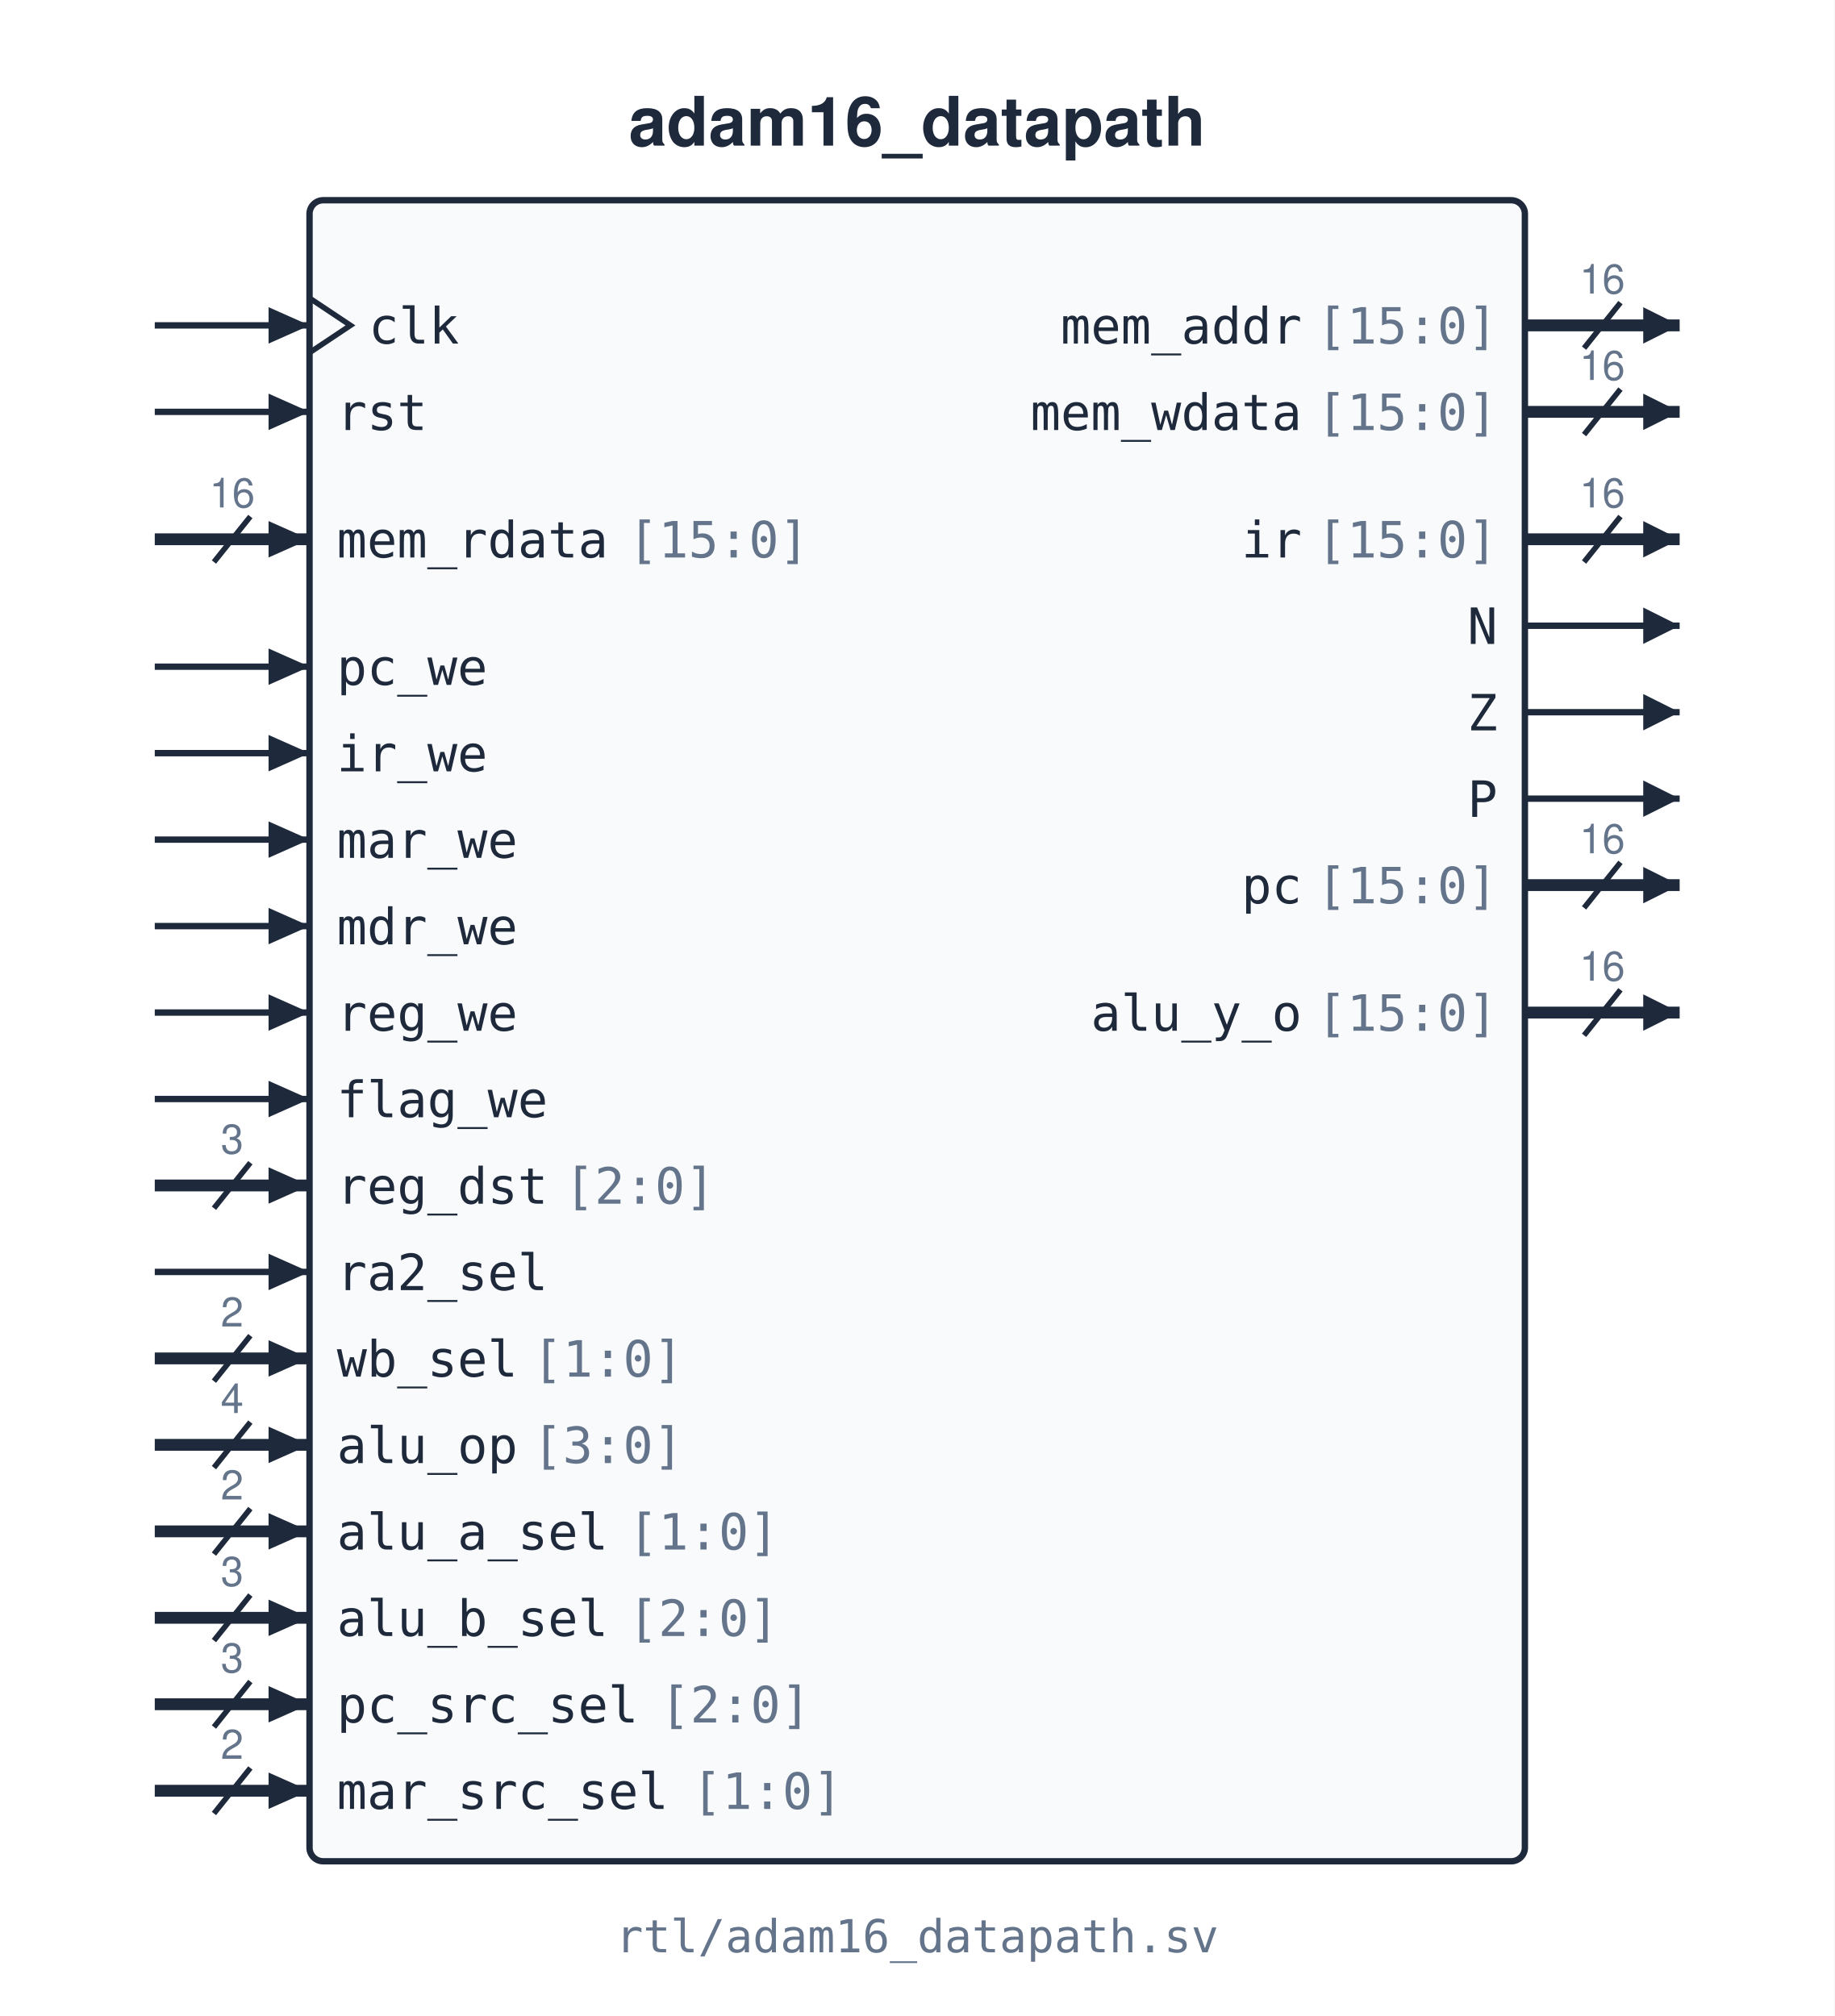
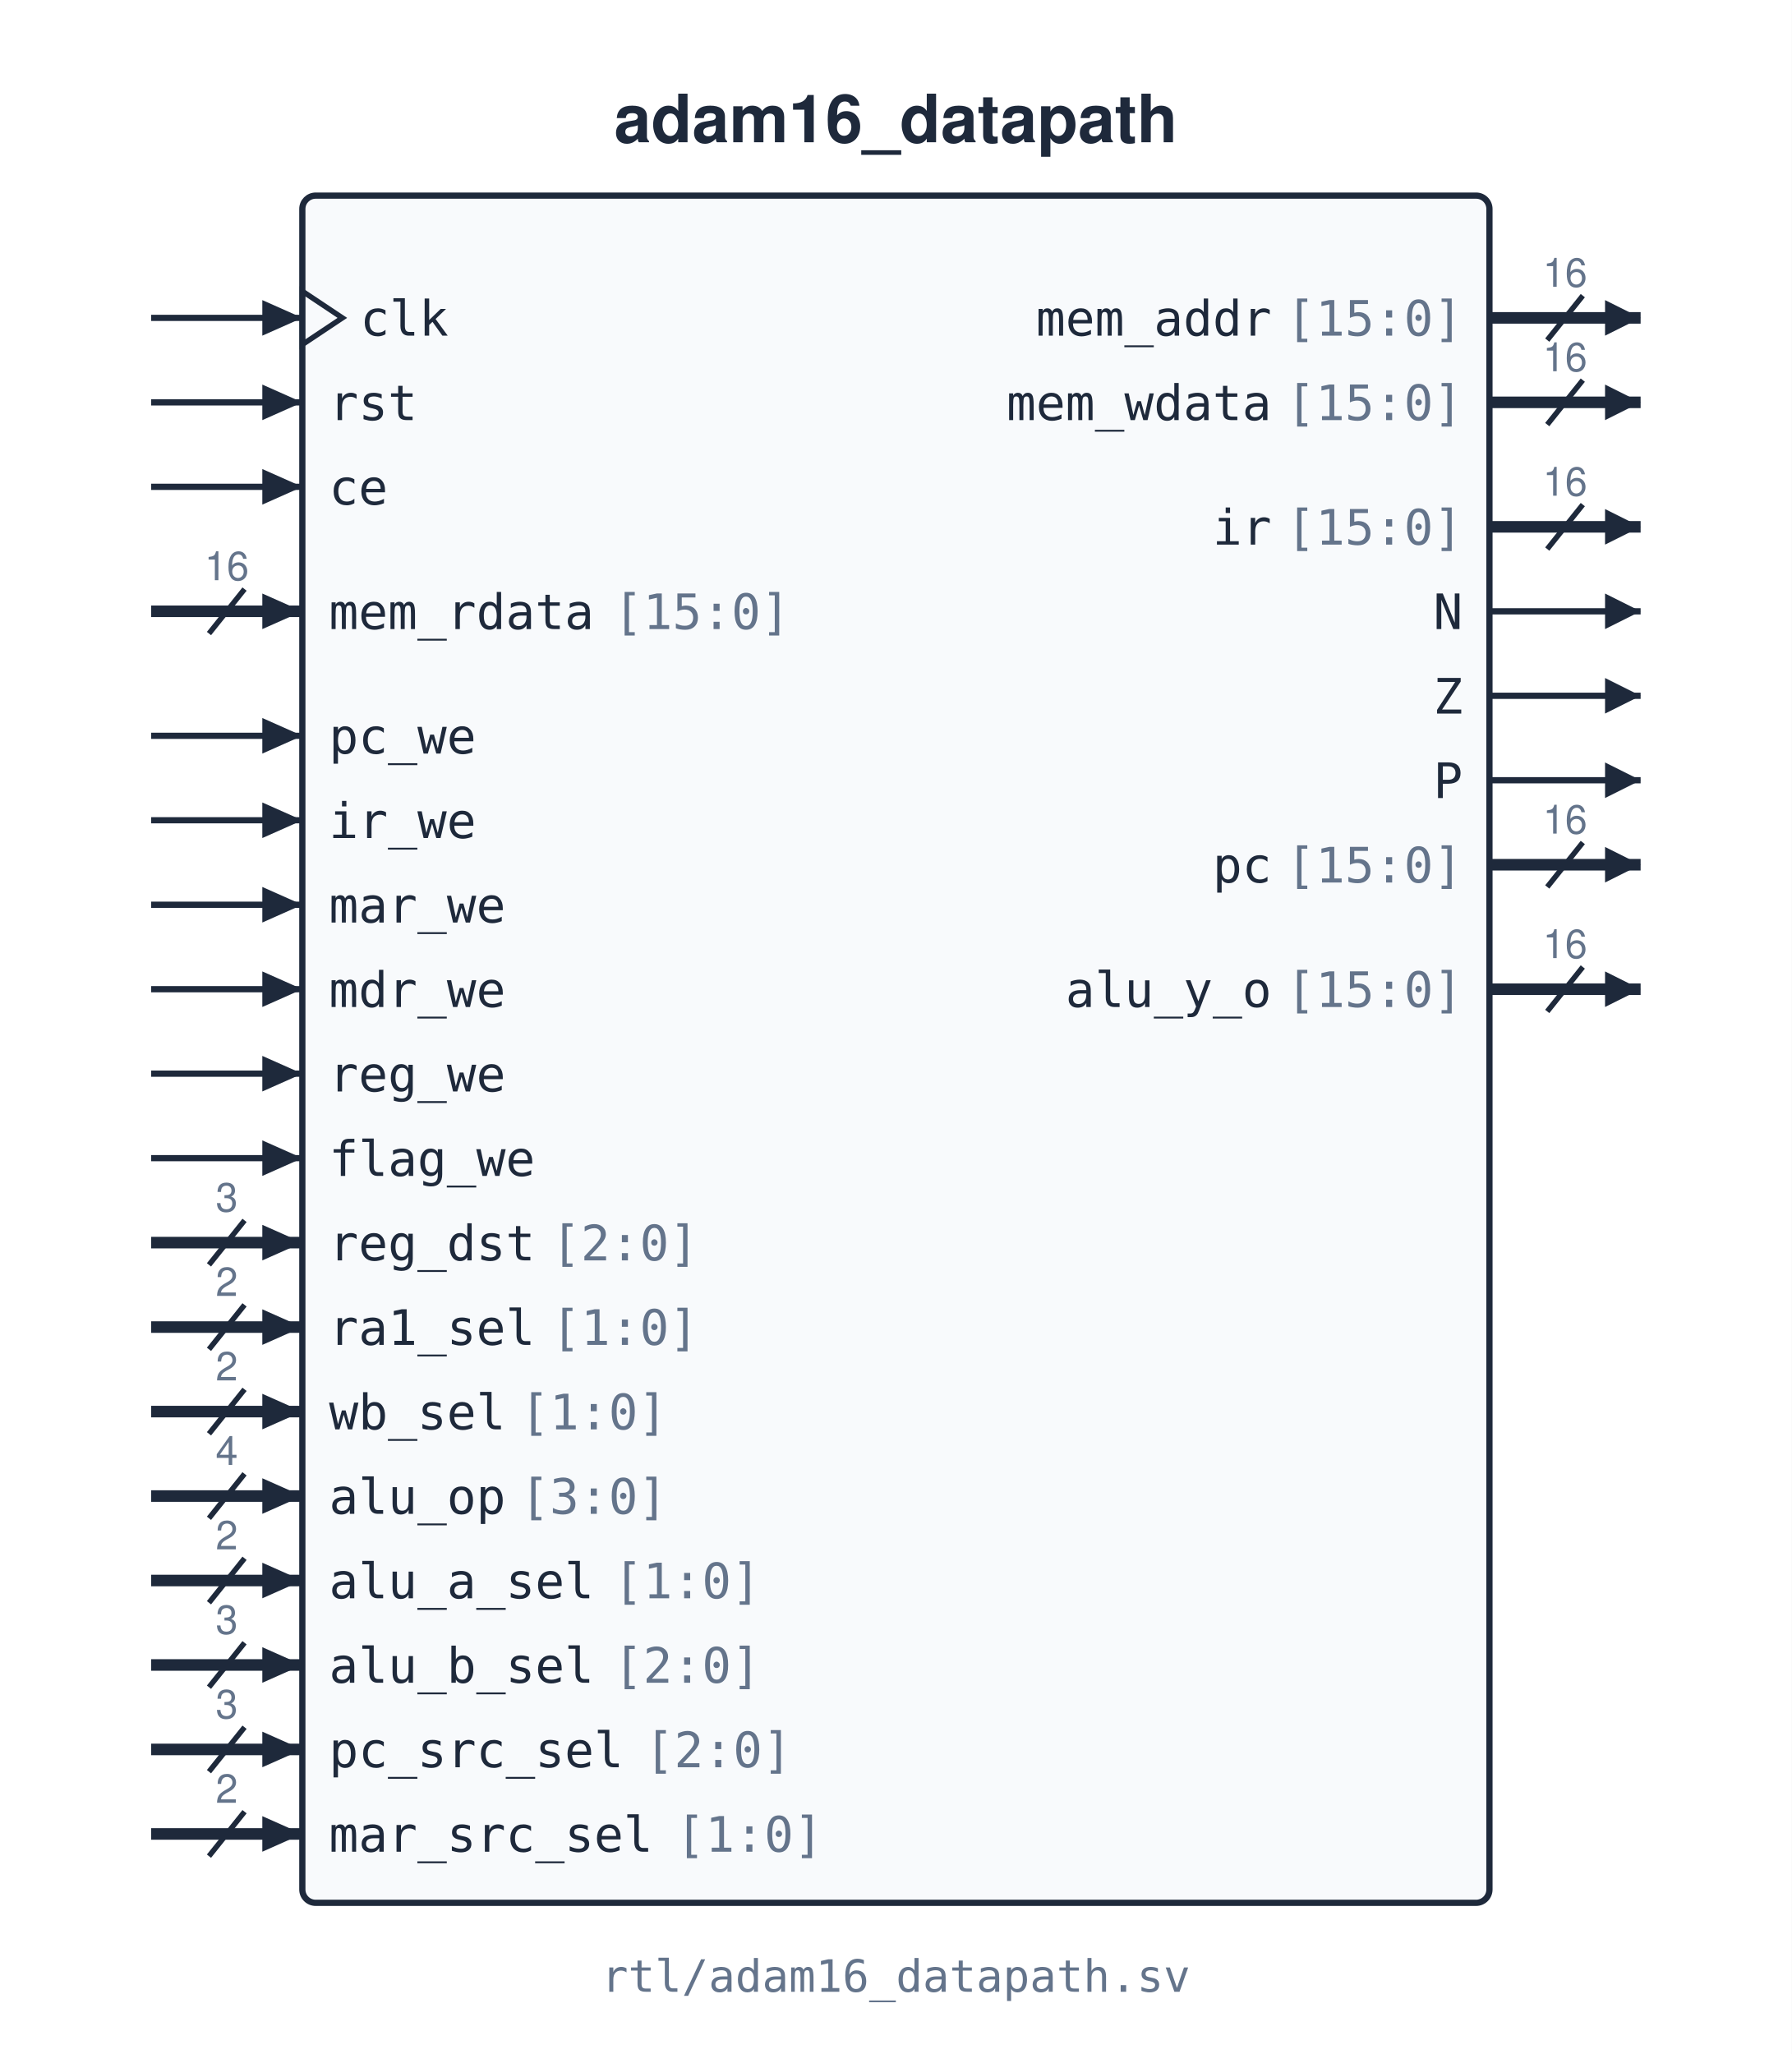
- <svg xmlns="http://www.w3.org/2000/svg" width="403" height="443" viewBox="0 0 403 443">
+ <svg xmlns="http://www.w3.org/2000/svg" width="403" height="462" viewBox="0 0 403 462">
  <defs>
    <marker id="arr" viewBox="0 0 10 10" refX="9" refY="5" markerWidth="7" markerHeight="7" orient="auto-start-reverse">
      <path d="M0,0 L10,5 L0,10 z" fill="#1e293b" />
    </marker>
    <marker id="arrc" viewBox="0 0 10 10" refX="9" refY="5" markerWidth="7" markerHeight="7" orient="auto-start-reverse">
      <path d="M0,0 L10,5 L0,10 z" fill="#c2410c" />
    </marker>
  </defs>
  <rect width="100%" height="100%" fill="white" />
  <text x="201.5" y="32.0" text-anchor="middle" font-family="Helvetica, Arial, sans-serif" font-size="15" font-weight="bold" fill="#1e293b" style="">adam16_datapath</text>
-   <rect x="68.0" y="44.0" width="267.0" height="365.0" rx="3" fill="#f8fafc" stroke="#1e293b" stroke-width="1.4" />
+   <rect x="68.0" y="44.0" width="267.0" height="384.0" rx="3" fill="#f8fafc" stroke="#1e293b" stroke-width="1.4" />
  <polyline points="34.0,71.5 68.0,71.5" fill="none" stroke="#1e293b" stroke-width="1.4" stroke-linejoin="round" />
  <polygon points="59.0,67.5 68.0,71.5 59.0,75.5" fill="#1e293b" />
  <polygon points="68.0,65.5 77.0,71.5 68.0,77.5" fill="none" stroke="#1e293b" stroke-width="1.2" />
  <text x="81.0" y="75.5" text-anchor="start" font-family="Menlo, Consolas, monospace" font-size="11" font-weight="normal" fill="#1e293b" style="">clk</text>
  <polyline points="34.0,90.5 68.0,90.5" fill="none" stroke="#1e293b" stroke-width="1.4" stroke-linejoin="round" />
  <polygon points="59.0,86.5 68.0,90.5 59.0,94.5" fill="#1e293b" />
  <text x="74.0" y="94.5" text-anchor="start" font-family="Menlo, Consolas, monospace" font-size="11" font-weight="normal" fill="#1e293b" style="">rst</text>
-   <polyline points="34.0,118.5 68.0,118.5" fill="none" stroke="#1e293b" stroke-width="2.6" stroke-linejoin="round" />
-   <line x1="47.0" y1="123.5" x2="55.0" y2="113.5" stroke="#1e293b" stroke-width="1.2" />
-   <text x="51.0" y="111.5" text-anchor="middle" font-family="Helvetica, Arial, sans-serif" font-size="9" font-weight="normal" fill="#64748b" style="">16</text>
-   <polygon points="59.0,114.5 68.0,118.5 59.0,122.5" fill="#1e293b" />
-   <text x="74.0" y="122.5" text-anchor="start" font-family="Menlo, Consolas, monospace" font-size="11" font-weight="normal" fill="#1e293b" style="">mem_rdata</text>
-   <text x="138.0" y="122.5" text-anchor="start" font-family="Menlo, Consolas, monospace" font-size="11" font-weight="normal" fill="#64748b" style="">[15:0]</text>
-   <polyline points="34.0,146.5 68.0,146.5" fill="none" stroke="#1e293b" stroke-width="1.4" stroke-linejoin="round" />
-   <polygon points="59.0,142.5 68.0,146.5 59.0,150.5" fill="#1e293b" />
-   <text x="74.0" y="150.5" text-anchor="start" font-family="Menlo, Consolas, monospace" font-size="11" font-weight="normal" fill="#1e293b" style="">pc_we</text>
+   <polyline points="34.0,109.5 68.0,109.5" fill="none" stroke="#1e293b" stroke-width="1.4" stroke-linejoin="round" />
+   <polygon points="59.0,105.5 68.0,109.5 59.0,113.5" fill="#1e293b" />
+   <text x="74.0" y="113.5" text-anchor="start" font-family="Menlo, Consolas, monospace" font-size="11" font-weight="normal" fill="#1e293b" style="">ce</text>
+   <polyline points="34.0,137.5 68.0,137.5" fill="none" stroke="#1e293b" stroke-width="2.6" stroke-linejoin="round" />
+   <line x1="47.0" y1="142.5" x2="55.0" y2="132.5" stroke="#1e293b" stroke-width="1.2" />
+   <text x="51.0" y="130.5" text-anchor="middle" font-family="Helvetica, Arial, sans-serif" font-size="9" font-weight="normal" fill="#64748b" style="">16</text>
+   <polygon points="59.0,133.5 68.0,137.5 59.0,141.5" fill="#1e293b" />
+   <text x="74.0" y="141.5" text-anchor="start" font-family="Menlo, Consolas, monospace" font-size="11" font-weight="normal" fill="#1e293b" style="">mem_rdata</text>
+   <text x="138.0" y="141.5" text-anchor="start" font-family="Menlo, Consolas, monospace" font-size="11" font-weight="normal" fill="#64748b" style="">[15:0]</text>
  <polyline points="34.0,165.5 68.0,165.5" fill="none" stroke="#1e293b" stroke-width="1.4" stroke-linejoin="round" />
  <polygon points="59.0,161.5 68.0,165.5 59.0,169.5" fill="#1e293b" />
-   <text x="74.0" y="169.5" text-anchor="start" font-family="Menlo, Consolas, monospace" font-size="11" font-weight="normal" fill="#1e293b" style="">ir_we</text>
+   <text x="74.0" y="169.5" text-anchor="start" font-family="Menlo, Consolas, monospace" font-size="11" font-weight="normal" fill="#1e293b" style="">pc_we</text>
  <polyline points="34.0,184.5 68.0,184.5" fill="none" stroke="#1e293b" stroke-width="1.4" stroke-linejoin="round" />
  <polygon points="59.0,180.5 68.0,184.5 59.0,188.5" fill="#1e293b" />
-   <text x="74.0" y="188.5" text-anchor="start" font-family="Menlo, Consolas, monospace" font-size="11" font-weight="normal" fill="#1e293b" style="">mar_we</text>
+   <text x="74.0" y="188.5" text-anchor="start" font-family="Menlo, Consolas, monospace" font-size="11" font-weight="normal" fill="#1e293b" style="">ir_we</text>
  <polyline points="34.0,203.5 68.0,203.5" fill="none" stroke="#1e293b" stroke-width="1.4" stroke-linejoin="round" />
  <polygon points="59.0,199.5 68.0,203.5 59.0,207.5" fill="#1e293b" />
-   <text x="74.0" y="207.5" text-anchor="start" font-family="Menlo, Consolas, monospace" font-size="11" font-weight="normal" fill="#1e293b" style="">mdr_we</text>
+   <text x="74.0" y="207.5" text-anchor="start" font-family="Menlo, Consolas, monospace" font-size="11" font-weight="normal" fill="#1e293b" style="">mar_we</text>
  <polyline points="34.0,222.5 68.0,222.5" fill="none" stroke="#1e293b" stroke-width="1.4" stroke-linejoin="round" />
  <polygon points="59.0,218.5 68.0,222.5 59.0,226.5" fill="#1e293b" />
-   <text x="74.0" y="226.5" text-anchor="start" font-family="Menlo, Consolas, monospace" font-size="11" font-weight="normal" fill="#1e293b" style="">reg_we</text>
+   <text x="74.0" y="226.5" text-anchor="start" font-family="Menlo, Consolas, monospace" font-size="11" font-weight="normal" fill="#1e293b" style="">mdr_we</text>
  <polyline points="34.0,241.5 68.0,241.5" fill="none" stroke="#1e293b" stroke-width="1.4" stroke-linejoin="round" />
  <polygon points="59.0,237.5 68.0,241.5 59.0,245.5" fill="#1e293b" />
-   <text x="74.0" y="245.5" text-anchor="start" font-family="Menlo, Consolas, monospace" font-size="11" font-weight="normal" fill="#1e293b" style="">flag_we</text>
-   <polyline points="34.0,260.5 68.0,260.5" fill="none" stroke="#1e293b" stroke-width="2.6" stroke-linejoin="round" />
-   <line x1="47.0" y1="265.5" x2="55.0" y2="255.5" stroke="#1e293b" stroke-width="1.2" />
-   <text x="51.0" y="253.5" text-anchor="middle" font-family="Helvetica, Arial, sans-serif" font-size="9" font-weight="normal" fill="#64748b" style="">3</text>
+   <text x="74.0" y="245.5" text-anchor="start" font-family="Menlo, Consolas, monospace" font-size="11" font-weight="normal" fill="#1e293b" style="">reg_we</text>
+   <polyline points="34.0,260.5 68.0,260.5" fill="none" stroke="#1e293b" stroke-width="1.4" stroke-linejoin="round" />
  <polygon points="59.0,256.5 68.0,260.5 59.0,264.5" fill="#1e293b" />
-   <text x="74.0" y="264.5" text-anchor="start" font-family="Menlo, Consolas, monospace" font-size="11" font-weight="normal" fill="#1e293b" style="">reg_dst</text>
-   <text x="124.0" y="264.5" text-anchor="start" font-family="Menlo, Consolas, monospace" font-size="11" font-weight="normal" fill="#64748b" style="">[2:0]</text>
-   <polyline points="34.0,279.5 68.0,279.5" fill="none" stroke="#1e293b" stroke-width="1.4" stroke-linejoin="round" />
+   <text x="74.0" y="264.5" text-anchor="start" font-family="Menlo, Consolas, monospace" font-size="11" font-weight="normal" fill="#1e293b" style="">flag_we</text>
+   <polyline points="34.0,279.5 68.0,279.5" fill="none" stroke="#1e293b" stroke-width="2.6" stroke-linejoin="round" />
+   <line x1="47.0" y1="284.5" x2="55.0" y2="274.5" stroke="#1e293b" stroke-width="1.2" />
+   <text x="51.0" y="272.5" text-anchor="middle" font-family="Helvetica, Arial, sans-serif" font-size="9" font-weight="normal" fill="#64748b" style="">3</text>
  <polygon points="59.0,275.5 68.0,279.5 59.0,283.5" fill="#1e293b" />
-   <text x="74.0" y="283.5" text-anchor="start" font-family="Menlo, Consolas, monospace" font-size="11" font-weight="normal" fill="#1e293b" style="">ra2_sel</text>
+   <text x="74.0" y="283.5" text-anchor="start" font-family="Menlo, Consolas, monospace" font-size="11" font-weight="normal" fill="#1e293b" style="">reg_dst</text>
+   <text x="124.0" y="283.5" text-anchor="start" font-family="Menlo, Consolas, monospace" font-size="11" font-weight="normal" fill="#64748b" style="">[2:0]</text>
  <polyline points="34.0,298.5 68.0,298.5" fill="none" stroke="#1e293b" stroke-width="2.6" stroke-linejoin="round" />
  <line x1="47.0" y1="303.5" x2="55.0" y2="293.5" stroke="#1e293b" stroke-width="1.2" />
  <text x="51.0" y="291.5" text-anchor="middle" font-family="Helvetica, Arial, sans-serif" font-size="9" font-weight="normal" fill="#64748b" style="">2</text>
  <polygon points="59.0,294.5 68.0,298.5 59.0,302.5" fill="#1e293b" />
-   <text x="74.0" y="302.5" text-anchor="start" font-family="Menlo, Consolas, monospace" font-size="11" font-weight="normal" fill="#1e293b" style="">wb_sel</text>
-   <text x="117.0" y="302.5" text-anchor="start" font-family="Menlo, Consolas, monospace" font-size="11" font-weight="normal" fill="#64748b" style="">[1:0]</text>
+   <text x="74.0" y="302.5" text-anchor="start" font-family="Menlo, Consolas, monospace" font-size="11" font-weight="normal" fill="#1e293b" style="">ra1_sel</text>
+   <text x="124.0" y="302.5" text-anchor="start" font-family="Menlo, Consolas, monospace" font-size="11" font-weight="normal" fill="#64748b" style="">[1:0]</text>
  <polyline points="34.0,317.5 68.0,317.5" fill="none" stroke="#1e293b" stroke-width="2.6" stroke-linejoin="round" />
  <line x1="47.0" y1="322.5" x2="55.0" y2="312.5" stroke="#1e293b" stroke-width="1.2" />
-   <text x="51.0" y="310.5" text-anchor="middle" font-family="Helvetica, Arial, sans-serif" font-size="9" font-weight="normal" fill="#64748b" style="">4</text>
+   <text x="51.0" y="310.5" text-anchor="middle" font-family="Helvetica, Arial, sans-serif" font-size="9" font-weight="normal" fill="#64748b" style="">2</text>
  <polygon points="59.0,313.5 68.0,317.5 59.0,321.5" fill="#1e293b" />
-   <text x="74.0" y="321.5" text-anchor="start" font-family="Menlo, Consolas, monospace" font-size="11" font-weight="normal" fill="#1e293b" style="">alu_op</text>
-   <text x="117.0" y="321.5" text-anchor="start" font-family="Menlo, Consolas, monospace" font-size="11" font-weight="normal" fill="#64748b" style="">[3:0]</text>
+   <text x="74.0" y="321.5" text-anchor="start" font-family="Menlo, Consolas, monospace" font-size="11" font-weight="normal" fill="#1e293b" style="">wb_sel</text>
+   <text x="117.0" y="321.5" text-anchor="start" font-family="Menlo, Consolas, monospace" font-size="11" font-weight="normal" fill="#64748b" style="">[1:0]</text>
  <polyline points="34.0,336.5 68.0,336.5" fill="none" stroke="#1e293b" stroke-width="2.6" stroke-linejoin="round" />
  <line x1="47.0" y1="341.5" x2="55.0" y2="331.5" stroke="#1e293b" stroke-width="1.2" />
-   <text x="51.0" y="329.5" text-anchor="middle" font-family="Helvetica, Arial, sans-serif" font-size="9" font-weight="normal" fill="#64748b" style="">2</text>
+   <text x="51.0" y="329.5" text-anchor="middle" font-family="Helvetica, Arial, sans-serif" font-size="9" font-weight="normal" fill="#64748b" style="">4</text>
  <polygon points="59.0,332.5 68.0,336.5 59.0,340.5" fill="#1e293b" />
-   <text x="74.0" y="340.5" text-anchor="start" font-family="Menlo, Consolas, monospace" font-size="11" font-weight="normal" fill="#1e293b" style="">alu_a_sel</text>
-   <text x="138.0" y="340.5" text-anchor="start" font-family="Menlo, Consolas, monospace" font-size="11" font-weight="normal" fill="#64748b" style="">[1:0]</text>
+   <text x="74.0" y="340.5" text-anchor="start" font-family="Menlo, Consolas, monospace" font-size="11" font-weight="normal" fill="#1e293b" style="">alu_op</text>
+   <text x="117.0" y="340.5" text-anchor="start" font-family="Menlo, Consolas, monospace" font-size="11" font-weight="normal" fill="#64748b" style="">[3:0]</text>
  <polyline points="34.0,355.5 68.0,355.5" fill="none" stroke="#1e293b" stroke-width="2.6" stroke-linejoin="round" />
  <line x1="47.0" y1="360.5" x2="55.0" y2="350.5" stroke="#1e293b" stroke-width="1.2" />
-   <text x="51.0" y="348.5" text-anchor="middle" font-family="Helvetica, Arial, sans-serif" font-size="9" font-weight="normal" fill="#64748b" style="">3</text>
+   <text x="51.0" y="348.5" text-anchor="middle" font-family="Helvetica, Arial, sans-serif" font-size="9" font-weight="normal" fill="#64748b" style="">2</text>
  <polygon points="59.0,351.5 68.0,355.5 59.0,359.5" fill="#1e293b" />
-   <text x="74.0" y="359.5" text-anchor="start" font-family="Menlo, Consolas, monospace" font-size="11" font-weight="normal" fill="#1e293b" style="">alu_b_sel</text>
-   <text x="138.0" y="359.5" text-anchor="start" font-family="Menlo, Consolas, monospace" font-size="11" font-weight="normal" fill="#64748b" style="">[2:0]</text>
+   <text x="74.0" y="359.5" text-anchor="start" font-family="Menlo, Consolas, monospace" font-size="11" font-weight="normal" fill="#1e293b" style="">alu_a_sel</text>
+   <text x="138.0" y="359.5" text-anchor="start" font-family="Menlo, Consolas, monospace" font-size="11" font-weight="normal" fill="#64748b" style="">[1:0]</text>
  <polyline points="34.0,374.5 68.0,374.5" fill="none" stroke="#1e293b" stroke-width="2.6" stroke-linejoin="round" />
  <line x1="47.0" y1="379.5" x2="55.0" y2="369.5" stroke="#1e293b" stroke-width="1.2" />
  <text x="51.0" y="367.5" text-anchor="middle" font-family="Helvetica, Arial, sans-serif" font-size="9" font-weight="normal" fill="#64748b" style="">3</text>
  <polygon points="59.0,370.5 68.0,374.5 59.0,378.5" fill="#1e293b" />
-   <text x="74.0" y="378.5" text-anchor="start" font-family="Menlo, Consolas, monospace" font-size="11" font-weight="normal" fill="#1e293b" style="">pc_src_sel</text>
-   <text x="145.0" y="378.5" text-anchor="start" font-family="Menlo, Consolas, monospace" font-size="11" font-weight="normal" fill="#64748b" style="">[2:0]</text>
+   <text x="74.0" y="378.5" text-anchor="start" font-family="Menlo, Consolas, monospace" font-size="11" font-weight="normal" fill="#1e293b" style="">alu_b_sel</text>
+   <text x="138.0" y="378.5" text-anchor="start" font-family="Menlo, Consolas, monospace" font-size="11" font-weight="normal" fill="#64748b" style="">[2:0]</text>
  <polyline points="34.0,393.5 68.0,393.5" fill="none" stroke="#1e293b" stroke-width="2.6" stroke-linejoin="round" />
  <line x1="47.0" y1="398.5" x2="55.0" y2="388.5" stroke="#1e293b" stroke-width="1.2" />
-   <text x="51.0" y="386.5" text-anchor="middle" font-family="Helvetica, Arial, sans-serif" font-size="9" font-weight="normal" fill="#64748b" style="">2</text>
+   <text x="51.0" y="386.5" text-anchor="middle" font-family="Helvetica, Arial, sans-serif" font-size="9" font-weight="normal" fill="#64748b" style="">3</text>
  <polygon points="59.0,389.5 68.0,393.5 59.0,397.5" fill="#1e293b" />
-   <text x="74.0" y="397.5" text-anchor="start" font-family="Menlo, Consolas, monospace" font-size="11" font-weight="normal" fill="#1e293b" style="">mar_src_sel</text>
-   <text x="152.0" y="397.5" text-anchor="start" font-family="Menlo, Consolas, monospace" font-size="11" font-weight="normal" fill="#64748b" style="">[1:0]</text>
+   <text x="74.0" y="397.5" text-anchor="start" font-family="Menlo, Consolas, monospace" font-size="11" font-weight="normal" fill="#1e293b" style="">pc_src_sel</text>
+   <text x="145.0" y="397.5" text-anchor="start" font-family="Menlo, Consolas, monospace" font-size="11" font-weight="normal" fill="#64748b" style="">[2:0]</text>
+   <polyline points="34.0,412.5 68.0,412.5" fill="none" stroke="#1e293b" stroke-width="2.6" stroke-linejoin="round" />
+   <line x1="47.0" y1="417.5" x2="55.0" y2="407.5" stroke="#1e293b" stroke-width="1.2" />
+   <text x="51.0" y="405.5" text-anchor="middle" font-family="Helvetica, Arial, sans-serif" font-size="9" font-weight="normal" fill="#64748b" style="">2</text>
+   <polygon points="59.0,408.5 68.0,412.5 59.0,416.5" fill="#1e293b" />
+   <text x="74.0" y="416.5" text-anchor="start" font-family="Menlo, Consolas, monospace" font-size="11" font-weight="normal" fill="#1e293b" style="">mar_src_sel</text>
+   <text x="152.0" y="416.5" text-anchor="start" font-family="Menlo, Consolas, monospace" font-size="11" font-weight="normal" fill="#64748b" style="">[1:0]</text>
  <polyline points="335.0,71.5 369.0,71.5" fill="none" stroke="#1e293b" stroke-width="2.6" stroke-linejoin="round" />
  <line x1="348.0" y1="76.5" x2="356.0" y2="66.5" stroke="#1e293b" stroke-width="1.2" />
  <text x="352.0" y="64.5" text-anchor="middle" font-family="Helvetica, Arial, sans-serif" font-size="9" font-weight="normal" fill="#64748b" style="">16</text>
  <polygon points="361.0,67.5 369.0,71.5 361.0,75.5" fill="#1e293b" />
  <text x="329.0" y="75.5" text-anchor="end" font-family="Menlo, Consolas, monospace" font-size="11" font-weight="normal" fill="#64748b" style="">[15:0]</text>
  <text x="286.0" y="75.5" text-anchor="end" font-family="Menlo, Consolas, monospace" font-size="11" font-weight="normal" fill="#1e293b" style="">mem_addr</text>
  <polyline points="335.0,90.5 369.0,90.5" fill="none" stroke="#1e293b" stroke-width="2.6" stroke-linejoin="round" />
  <line x1="348.0" y1="95.5" x2="356.0" y2="85.5" stroke="#1e293b" stroke-width="1.2" />
  <text x="352.0" y="83.5" text-anchor="middle" font-family="Helvetica, Arial, sans-serif" font-size="9" font-weight="normal" fill="#64748b" style="">16</text>
  <polygon points="361.0,86.5 369.0,90.5 361.0,94.5" fill="#1e293b" />
  <text x="329.0" y="94.5" text-anchor="end" font-family="Menlo, Consolas, monospace" font-size="11" font-weight="normal" fill="#64748b" style="">[15:0]</text>
  <text x="286.0" y="94.5" text-anchor="end" font-family="Menlo, Consolas, monospace" font-size="11" font-weight="normal" fill="#1e293b" style="">mem_wdata</text>
  <polyline points="335.0,118.5 369.0,118.5" fill="none" stroke="#1e293b" stroke-width="2.6" stroke-linejoin="round" />
  <line x1="348.0" y1="123.5" x2="356.0" y2="113.5" stroke="#1e293b" stroke-width="1.2" />
  <text x="352.0" y="111.5" text-anchor="middle" font-family="Helvetica, Arial, sans-serif" font-size="9" font-weight="normal" fill="#64748b" style="">16</text>
  <polygon points="361.0,114.5 369.0,118.5 361.0,122.5" fill="#1e293b" />
  <text x="329.0" y="122.5" text-anchor="end" font-family="Menlo, Consolas, monospace" font-size="11" font-weight="normal" fill="#64748b" style="">[15:0]</text>
  <text x="286.0" y="122.5" text-anchor="end" font-family="Menlo, Consolas, monospace" font-size="11" font-weight="normal" fill="#1e293b" style="">ir</text>
  <polyline points="335.0,137.5 369.0,137.5" fill="none" stroke="#1e293b" stroke-width="1.4" stroke-linejoin="round" />
  <polygon points="361.0,133.5 369.0,137.5 361.0,141.5" fill="#1e293b" />
  <text x="329.0" y="141.5" text-anchor="end" font-family="Menlo, Consolas, monospace" font-size="11" font-weight="normal" fill="#64748b" style="" />
  <text x="329.0" y="141.5" text-anchor="end" font-family="Menlo, Consolas, monospace" font-size="11" font-weight="normal" fill="#1e293b" style="">N</text>
  <polyline points="335.0,156.5 369.0,156.5" fill="none" stroke="#1e293b" stroke-width="1.4" stroke-linejoin="round" />
  <polygon points="361.0,152.5 369.0,156.5 361.0,160.5" fill="#1e293b" />
  <text x="329.0" y="160.5" text-anchor="end" font-family="Menlo, Consolas, monospace" font-size="11" font-weight="normal" fill="#64748b" style="" />
  <text x="329.0" y="160.5" text-anchor="end" font-family="Menlo, Consolas, monospace" font-size="11" font-weight="normal" fill="#1e293b" style="">Z</text>
  <polyline points="335.0,175.5 369.0,175.5" fill="none" stroke="#1e293b" stroke-width="1.4" stroke-linejoin="round" />
  <polygon points="361.0,171.5 369.0,175.5 361.0,179.5" fill="#1e293b" />
  <text x="329.0" y="179.5" text-anchor="end" font-family="Menlo, Consolas, monospace" font-size="11" font-weight="normal" fill="#64748b" style="" />
  <text x="329.0" y="179.5" text-anchor="end" font-family="Menlo, Consolas, monospace" font-size="11" font-weight="normal" fill="#1e293b" style="">P</text>
  <polyline points="335.0,194.5 369.0,194.5" fill="none" stroke="#1e293b" stroke-width="2.6" stroke-linejoin="round" />
  <line x1="348.0" y1="199.5" x2="356.0" y2="189.5" stroke="#1e293b" stroke-width="1.2" />
  <text x="352.0" y="187.5" text-anchor="middle" font-family="Helvetica, Arial, sans-serif" font-size="9" font-weight="normal" fill="#64748b" style="">16</text>
  <polygon points="361.0,190.5 369.0,194.5 361.0,198.5" fill="#1e293b" />
  <text x="329.0" y="198.5" text-anchor="end" font-family="Menlo, Consolas, monospace" font-size="11" font-weight="normal" fill="#64748b" style="">[15:0]</text>
  <text x="286.0" y="198.5" text-anchor="end" font-family="Menlo, Consolas, monospace" font-size="11" font-weight="normal" fill="#1e293b" style="">pc</text>
  <polyline points="335.0,222.5 369.0,222.5" fill="none" stroke="#1e293b" stroke-width="2.6" stroke-linejoin="round" />
  <line x1="348.0" y1="227.5" x2="356.0" y2="217.5" stroke="#1e293b" stroke-width="1.2" />
  <text x="352.0" y="215.5" text-anchor="middle" font-family="Helvetica, Arial, sans-serif" font-size="9" font-weight="normal" fill="#64748b" style="">16</text>
  <polygon points="361.0,218.5 369.0,222.5 361.0,226.5" fill="#1e293b" />
  <text x="329.0" y="226.5" text-anchor="end" font-family="Menlo, Consolas, monospace" font-size="11" font-weight="normal" fill="#64748b" style="">[15:0]</text>
  <text x="286.0" y="226.5" text-anchor="end" font-family="Menlo, Consolas, monospace" font-size="11" font-weight="normal" fill="#1e293b" style="">alu_y_o</text>
-   <text x="201.5" y="429.0" text-anchor="middle" font-family="Menlo, Consolas, monospace" font-size="10" font-weight="normal" fill="#64748b" style="">rtl/adam16_datapath.sv</text>
+   <text x="201.5" y="448.0" text-anchor="middle" font-family="Menlo, Consolas, monospace" font-size="10" font-weight="normal" fill="#64748b" style="">rtl/adam16_datapath.sv</text>
</svg>
